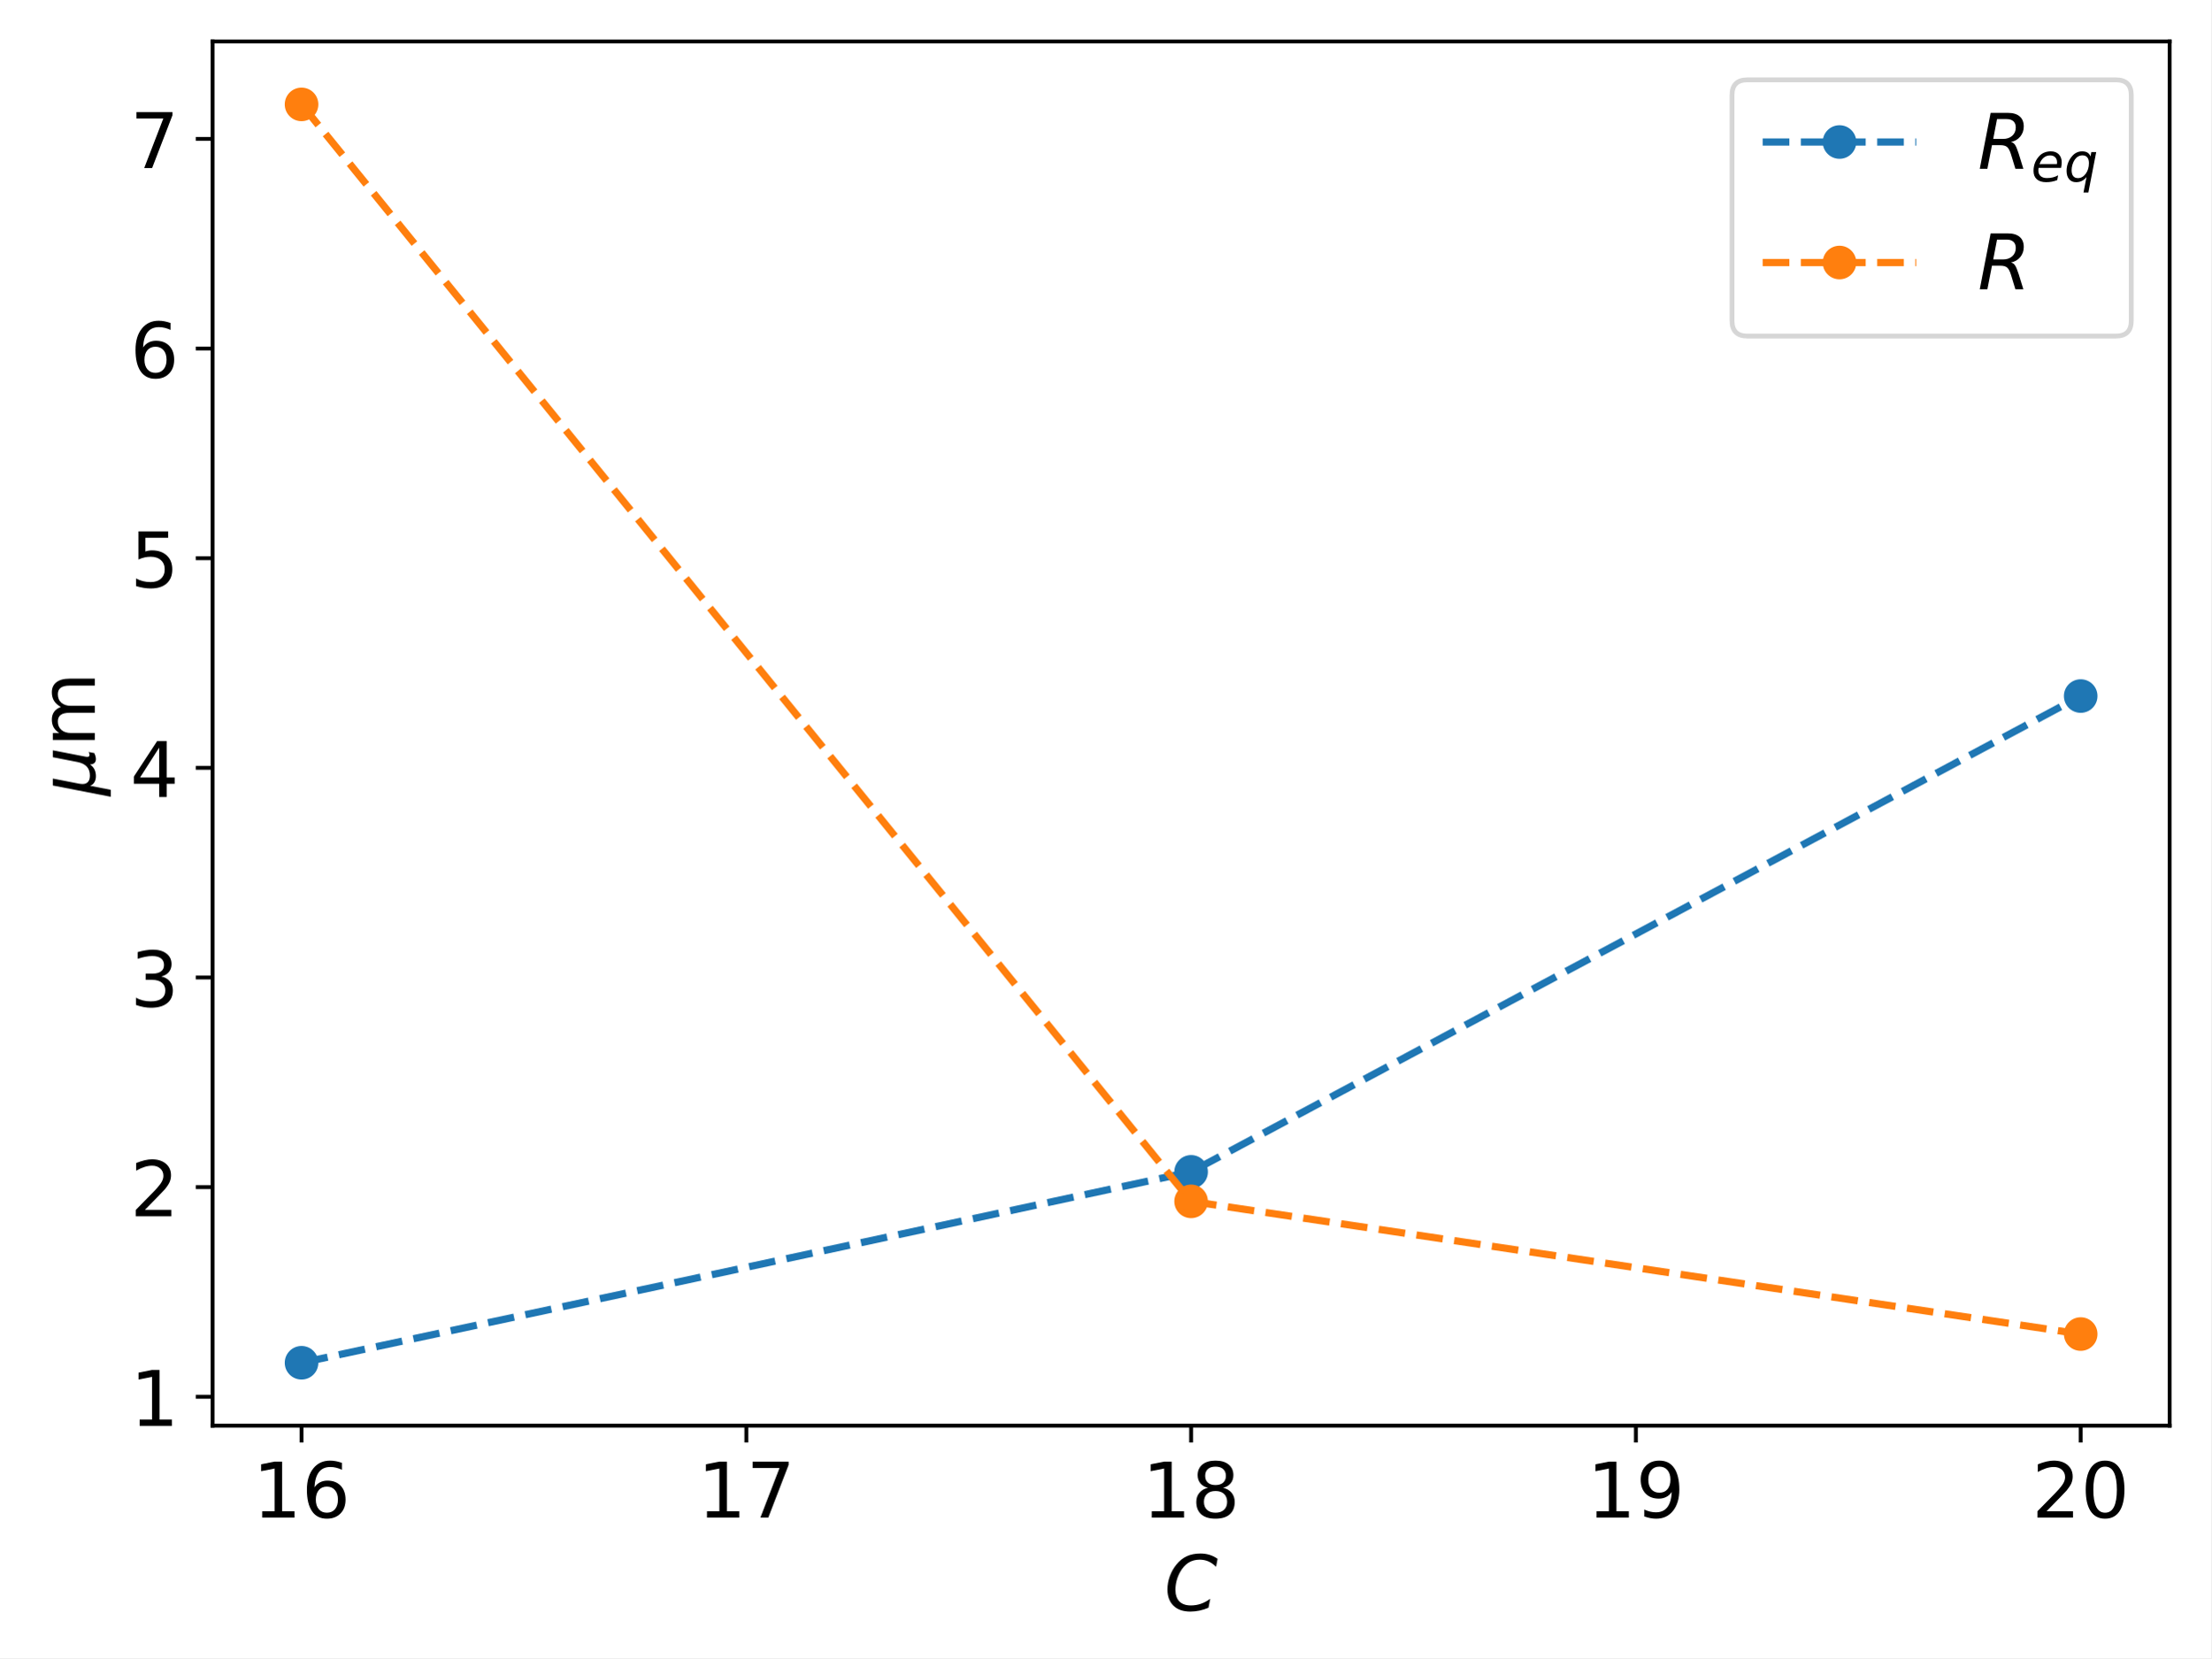
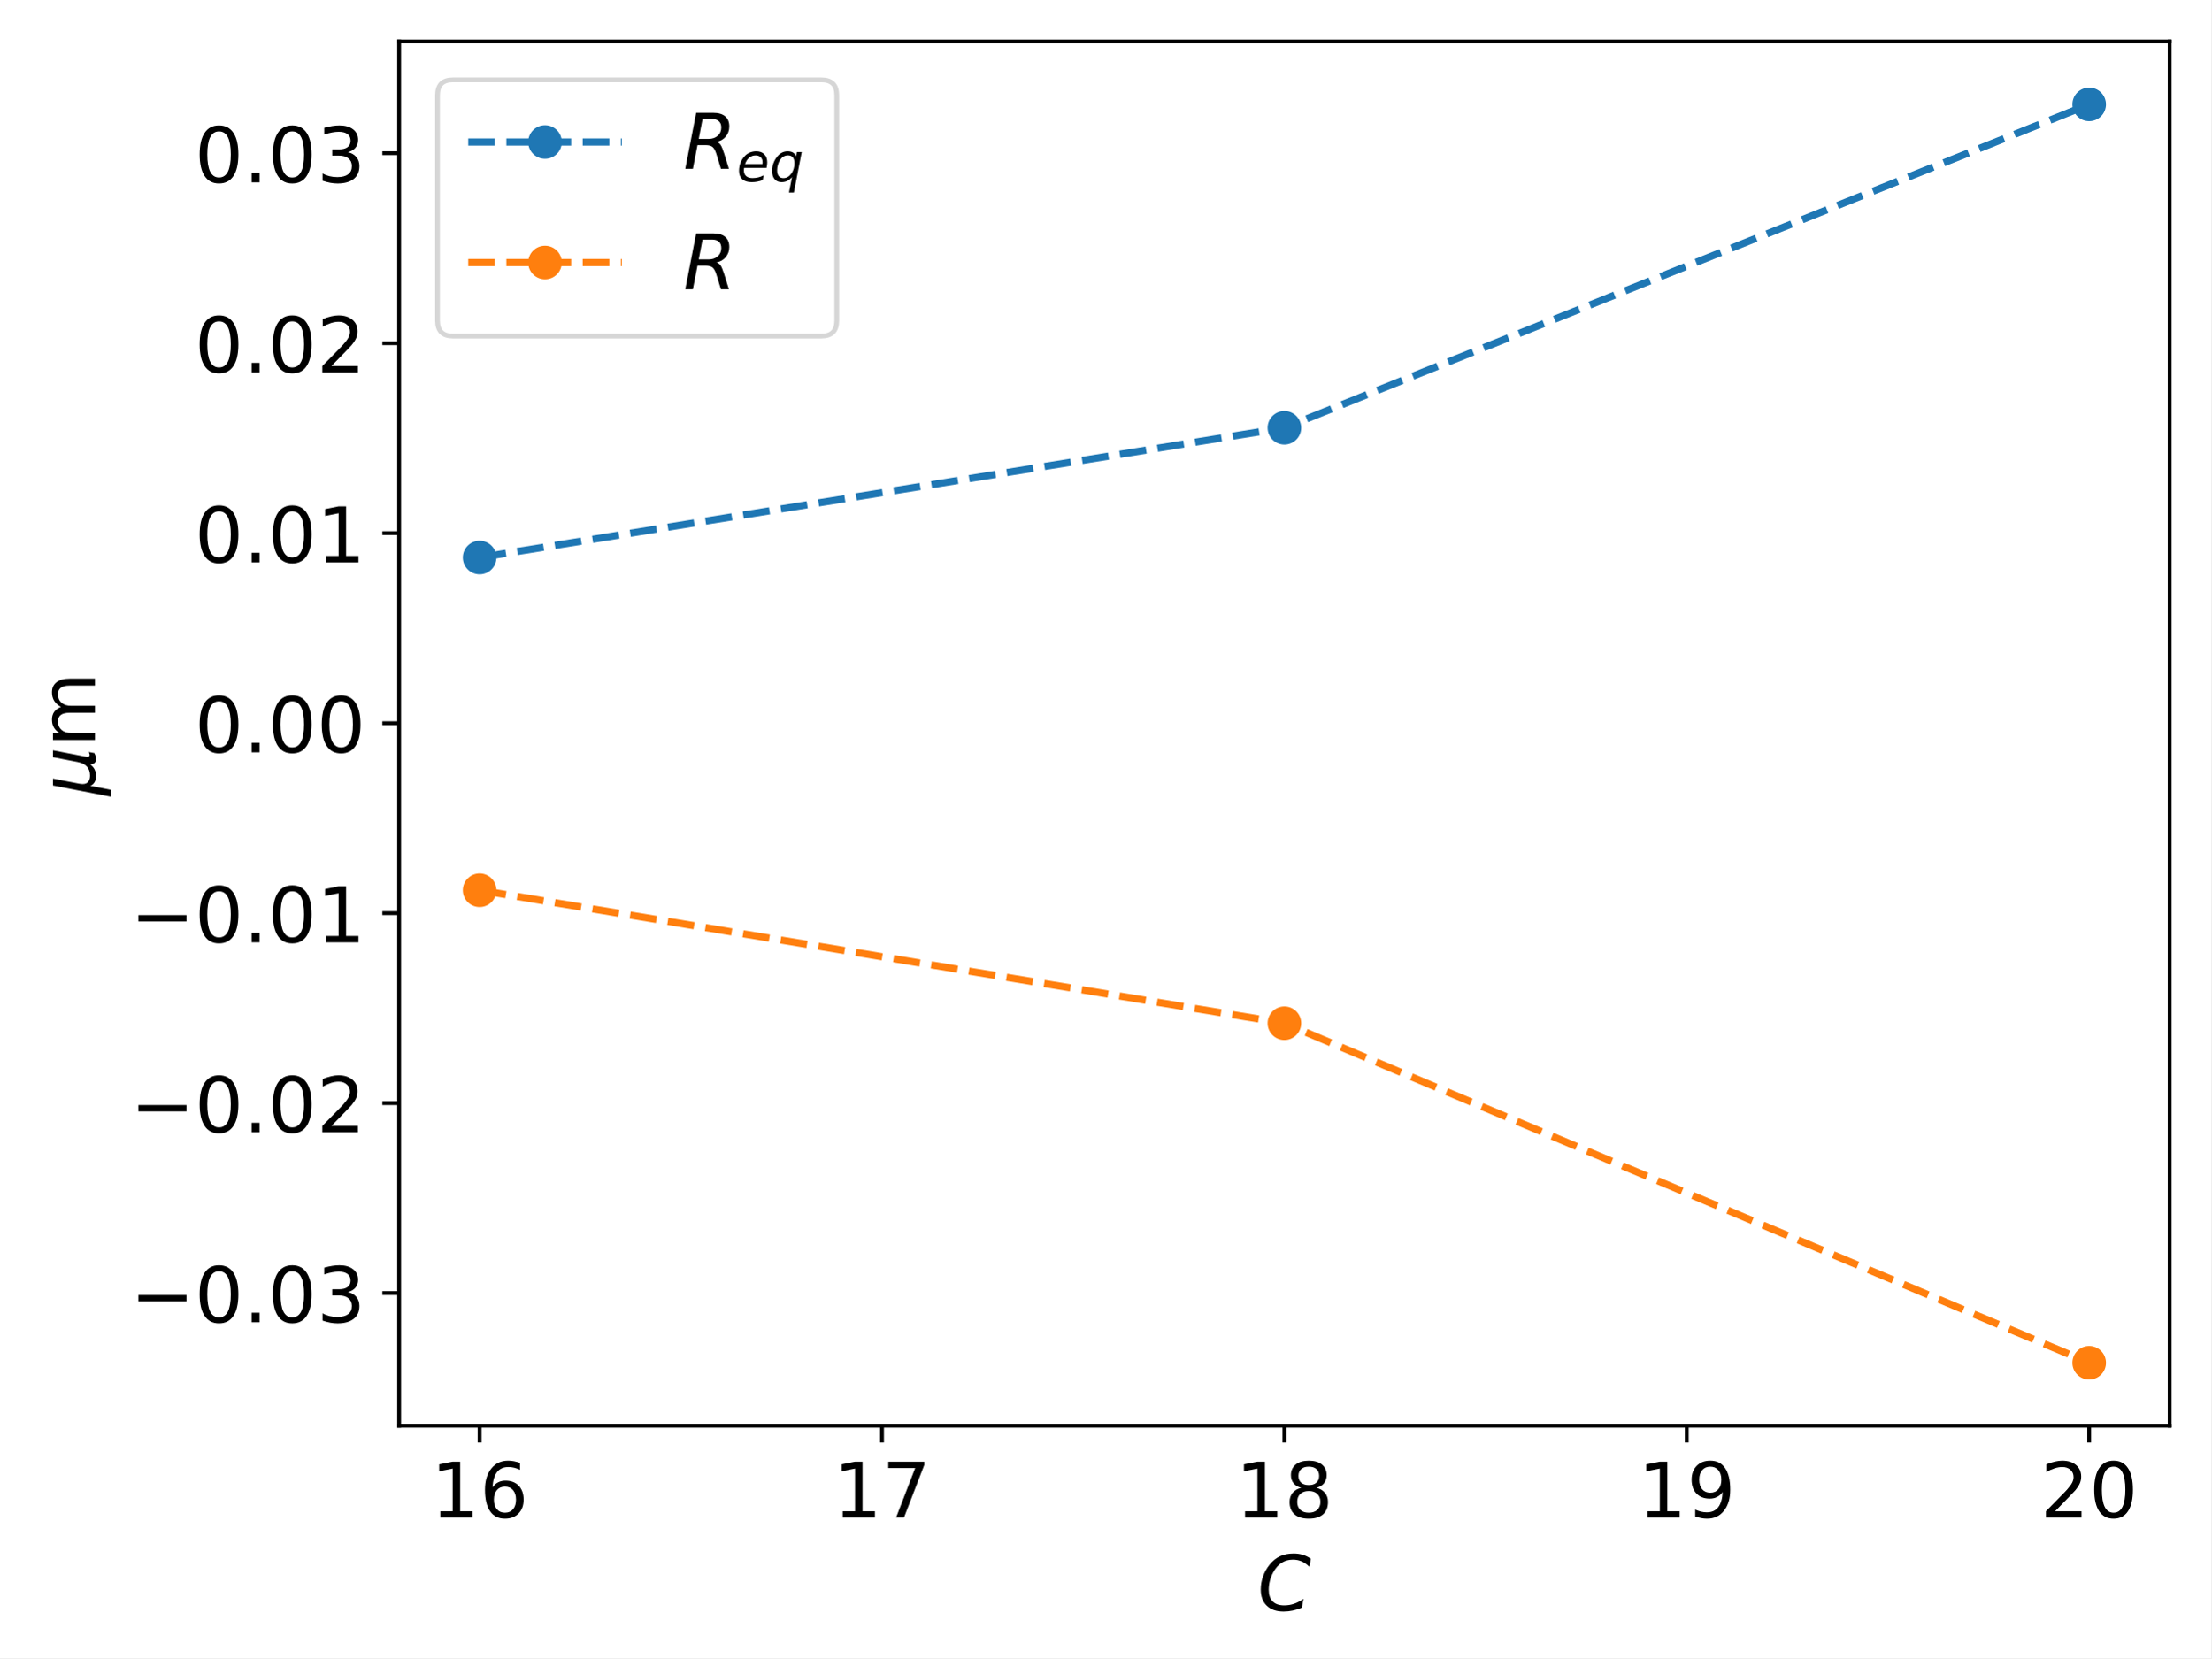
<svg xmlns="http://www.w3.org/2000/svg" xmlns:xlink="http://www.w3.org/1999/xlink" height="345.6pt" version="1.1" viewBox="0 0 460.8 345.6" width="460.8pt">
  <defs>
    <style type="text/css">
*{stroke-linecap:butt;stroke-linejoin:round;}
  </style>
  </defs>
  <g id="figure_1">
    <g id="patch_1">
      <path d="M 0 345.6  L 460.8 345.6  L 460.8 0  L 0 0  z " style="fill:#ffffff;" />
    </g>
    <g id="axes_1">
      <g id="patch_2">
-         <path d="M 44.3 297.16  L 452.16 297.16  L 452.16 8.64  L 44.3 8.64  z " style="fill:#ffffff;" />
+         <path d="M 83.18 297.16  L 452.16 297.16  L 452.16 8.64  L 83.18 8.64  z " style="fill:#ffffff;" />
      </g>
      <g id="matplotlib.axis_1">
        <g id="xtick_1">
          <g id="line2d_1">
            <defs>
-               <path d="M 0 0  L 0 3.5  " id="mfffe17e1b8" style="stroke:#000000;stroke-width:0.8;" />
-             </defs>
-             <g>
-               <use style="stroke:#000000;stroke-width:0.8;" x="62.839" xlink:href="#mfffe17e1b8" y="297.16" />
+               <path d="M 0 0  L 0 3.5  " id="m006d1ddede" style="stroke:#000000;stroke-width:0.8;" />
+             </defs>
+             <g>
+               <use style="stroke:#000000;stroke-width:0.8;" x="99.952" xlink:href="#m006d1ddede" y="297.16" />
            </g>
          </g>
          <g id="text_1">
            <defs>
              <path d="M 12.406 8.297  L 28.516 8.297  L 28.516 63.922  L 10.984 60.406  L 10.984 69.391  L 28.422 72.906  L 38.281 72.906  L 38.281 8.297  L 54.391 8.297  L 54.391 0  L 12.406 0  z " id="DejaVuSans-49" />
              <path d="M 33.016 40.375  Q 26.375 40.375 22.484 35.828  Q 18.609 31.297 18.609 23.391  Q 18.609 15.531 22.484 10.953  Q 26.375 6.391 33.016 6.391  Q 39.656 6.391 43.531 10.953  Q 47.406 15.531 47.406 23.391  Q 47.406 31.297 43.531 35.828  Q 39.656 40.375 33.016 40.375  z M 52.594 71.297  L 52.594 62.312  Q 48.875 64.062 45.094 64.984  Q 41.312 65.922 37.594 65.922  Q 27.828 65.922 22.672 59.328  Q 17.531 52.734 16.797 39.406  Q 19.672 43.656 24.016 45.922  Q 28.375 48.188 33.594 48.188  Q 44.578 48.188 50.953 41.516  Q 57.328 34.859 57.328 23.391  Q 57.328 12.156 50.688 5.359  Q 44.047 -1.422 33.016 -1.422  Q 20.359 -1.422 13.672 8.266  Q 6.984 17.969 6.984 36.375  Q 6.984 53.656 15.188 63.938  Q 23.391 74.219 37.203 74.219  Q 40.922 74.219 44.703 73.484  Q 48.484 72.75 52.594 71.297  z " id="DejaVuSans-54" />
            </defs>
-             <g transform="translate(52.65909 316.3175)scale(0.16 -0.16)">
+             <g transform="translate(89.77182 316.3175)scale(0.16 -0.16)">
              <use xlink:href="#DejaVuSans-49" />
              <use x="63.623" xlink:href="#DejaVuSans-54" />
            </g>
          </g>
        </g>
        <g id="xtick_2">
          <g id="line2d_2">
            <g>
-               <use style="stroke:#000000;stroke-width:0.8;" x="155.535" xlink:href="#mfffe17e1b8" y="297.16" />
+               <use style="stroke:#000000;stroke-width:0.8;" x="183.811" xlink:href="#m006d1ddede" y="297.16" />
            </g>
          </g>
          <g id="text_2">
            <defs>
              <path d="M 8.203 72.906  L 55.078 72.906  L 55.078 68.703  L 28.609 0  L 18.312 0  L 43.219 64.594  L 8.203 64.594  z " id="DejaVuSans-55" />
            </defs>
-             <g transform="translate(145.3545 316.3175)scale(0.16 -0.16)">
+             <g transform="translate(173.6309 316.3175)scale(0.16 -0.16)">
              <use xlink:href="#DejaVuSans-49" />
              <use x="63.623" xlink:href="#DejaVuSans-55" />
            </g>
          </g>
        </g>
        <g id="xtick_3">
          <g id="line2d_3">
            <g>
-               <use style="stroke:#000000;stroke-width:0.8;" x="248.23" xlink:href="#mfffe17e1b8" y="297.16" />
+               <use style="stroke:#000000;stroke-width:0.8;" x="267.67" xlink:href="#m006d1ddede" y="297.16" />
            </g>
          </g>
          <g id="text_3">
            <defs>
              <path d="M 31.781 34.625  Q 24.75 34.625 20.719 30.859  Q 16.703 27.094 16.703 20.516  Q 16.703 13.922 20.719 10.156  Q 24.75 6.391 31.781 6.391  Q 38.812 6.391 42.859 10.172  Q 46.922 13.969 46.922 20.516  Q 46.922 27.094 42.891 30.859  Q 38.875 34.625 31.781 34.625  z M 21.922 38.812  Q 15.578 40.375 12.031 44.719  Q 8.5 49.078 8.5 55.328  Q 8.5 64.062 14.719 69.141  Q 20.953 74.219 31.781 74.219  Q 42.672 74.219 48.875 69.141  Q 55.078 64.062 55.078 55.328  Q 55.078 49.078 51.531 44.719  Q 48 40.375 41.703 38.812  Q 48.828 37.156 52.797 32.312  Q 56.781 27.484 56.781 20.516  Q 56.781 9.906 50.312 4.234  Q 43.844 -1.422 31.781 -1.422  Q 19.734 -1.422 13.25 4.234  Q 6.781 9.906 6.781 20.516  Q 6.781 27.484 10.781 32.312  Q 14.797 37.156 21.922 38.812  z M 18.312 54.391  Q 18.312 48.734 21.844 45.562  Q 25.391 42.391 31.781 42.391  Q 38.141 42.391 41.719 45.562  Q 45.312 48.734 45.312 54.391  Q 45.312 60.062 41.719 63.234  Q 38.141 66.406 31.781 66.406  Q 25.391 66.406 21.844 63.234  Q 18.312 60.062 18.312 54.391  z " id="DejaVuSans-56" />
            </defs>
-             <g transform="translate(238.05 316.3175)scale(0.16 -0.16)">
+             <g transform="translate(257.49 316.3175)scale(0.16 -0.16)">
              <use xlink:href="#DejaVuSans-49" />
              <use x="63.623" xlink:href="#DejaVuSans-56" />
            </g>
          </g>
        </g>
        <g id="xtick_4">
          <g id="line2d_4">
            <g>
-               <use style="stroke:#000000;stroke-width:0.8;" x="340.925" xlink:href="#mfffe17e1b8" y="297.16" />
+               <use style="stroke:#000000;stroke-width:0.8;" x="351.529" xlink:href="#m006d1ddede" y="297.16" />
            </g>
          </g>
          <g id="text_4">
            <defs>
              <path d="M 10.984 1.516  L 10.984 10.5  Q 14.703 8.734 18.5 7.812  Q 22.312 6.891 25.984 6.891  Q 35.75 6.891 40.891 13.453  Q 46.047 20.016 46.781 33.406  Q 43.953 29.203 39.594 26.953  Q 35.25 24.703 29.984 24.703  Q 19.047 24.703 12.672 31.312  Q 6.297 37.938 6.297 49.422  Q 6.297 60.641 12.938 67.422  Q 19.578 74.219 30.609 74.219  Q 43.266 74.219 49.922 64.516  Q 56.594 54.828 56.594 36.375  Q 56.594 19.141 48.406 8.859  Q 40.234 -1.422 26.422 -1.422  Q 22.703 -1.422 18.891 -0.688  Q 15.094 0.047 10.984 1.516  z M 30.609 32.422  Q 37.25 32.422 41.125 36.953  Q 45.016 41.5 45.016 49.422  Q 45.016 57.281 41.125 61.844  Q 37.25 66.406 30.609 66.406  Q 23.969 66.406 20.094 61.844  Q 16.219 57.281 16.219 49.422  Q 16.219 41.5 20.094 36.953  Q 23.969 32.422 30.609 32.422  z " id="DejaVuSans-57" />
            </defs>
-             <g transform="translate(330.7455 316.3175)scale(0.16 -0.16)">
+             <g transform="translate(341.3491 316.3175)scale(0.16 -0.16)">
              <use xlink:href="#DejaVuSans-49" />
              <use x="63.623" xlink:href="#DejaVuSans-57" />
            </g>
          </g>
        </g>
        <g id="xtick_5">
          <g id="line2d_5">
            <g>
-               <use style="stroke:#000000;stroke-width:0.8;" x="433.621" xlink:href="#mfffe17e1b8" y="297.16" />
+               <use style="stroke:#000000;stroke-width:0.8;" x="435.388" xlink:href="#m006d1ddede" y="297.16" />
            </g>
          </g>
          <g id="text_5">
            <defs>
              <path d="M 19.188 8.297  L 53.609 8.297  L 53.609 0  L 7.328 0  L 7.328 8.297  Q 12.938 14.109 22.625 23.891  Q 32.328 33.688 34.812 36.531  Q 39.547 41.844 41.422 45.531  Q 43.312 49.219 43.312 52.781  Q 43.312 58.594 39.234 62.25  Q 35.156 65.922 28.609 65.922  Q 23.969 65.922 18.812 64.312  Q 13.672 62.703 7.812 59.422  L 7.812 69.391  Q 13.766 71.781 18.938 73  Q 24.125 74.219 28.422 74.219  Q 39.75 74.219 46.484 68.547  Q 53.219 62.891 53.219 53.422  Q 53.219 48.922 51.531 44.891  Q 49.859 40.875 45.406 35.406  Q 44.188 33.984 37.641 27.219  Q 31.109 20.453 19.188 8.297  z " id="DejaVuSans-50" />
              <path d="M 31.781 66.406  Q 24.172 66.406 20.328 58.906  Q 16.5 51.422 16.5 36.375  Q 16.5 21.391 20.328 13.891  Q 24.172 6.391 31.781 6.391  Q 39.453 6.391 43.281 13.891  Q 47.125 21.391 47.125 36.375  Q 47.125 51.422 43.281 58.906  Q 39.453 66.406 31.781 66.406  z M 31.781 74.219  Q 44.047 74.219 50.516 64.516  Q 56.984 54.828 56.984 36.375  Q 56.984 17.969 50.516 8.266  Q 44.047 -1.422 31.781 -1.422  Q 19.531 -1.422 13.062 8.266  Q 6.594 17.969 6.594 36.375  Q 6.594 54.828 13.062 64.516  Q 19.531 74.219 31.781 74.219  z " id="DejaVuSans-48" />
            </defs>
-             <g transform="translate(423.4409 316.3175)scale(0.16 -0.16)">
+             <g transform="translate(425.2082 316.3175)scale(0.16 -0.16)">
              <use xlink:href="#DejaVuSans-50" />
              <use x="63.623" xlink:href="#DejaVuSans-48" />
            </g>
          </g>
        </g>
        <g id="text_6">
          <defs>
            <path d="M 69.484 67.281  L 67.484 56.891  Q 62.797 61.625 57.547 63.922  Q 52.297 66.219 46.188 66.219  Q 37.844 66.219 31.516 62.203  Q 25.203 58.203 20.609 50  Q 17.672 44.734 16.125 38.844  Q 14.594 32.953 14.594 27  Q 14.594 17.047 19.75 11.812  Q 24.906 6.594 34.719 6.594  Q 41.5 6.594 47.75 8.766  Q 54 10.938 59.906 15.281  L 57.625 3.609  Q 51.812 1.125 45.875 -0.141  Q 39.938 -1.422 33.984 -1.422  Q 19.969 -1.422 12.078 6.188  Q 4.203 13.812 4.203 27.391  Q 4.203 36.078 7.203 44.469  Q 10.203 52.875 15.828 59.812  Q 21.781 67.188 29.422 70.703  Q 37.062 74.219 47.219 74.219  Q 53.469 74.219 59.062 72.484  Q 64.656 70.75 69.484 67.281  z " id="DejaVuSans-Oblique-67" />
          </defs>
-           <g transform="translate(242.63 335.8025)scale(0.16 -0.16)">
+           <g transform="translate(262.07 335.8025)scale(0.16 -0.16)">
            <use transform="translate(0 0.78125)" xlink:href="#DejaVuSans-Oblique-67" />
          </g>
        </g>
      </g>
      <g id="matplotlib.axis_2">
        <g id="ytick_1">
          <g id="line2d_6">
            <defs>
-               <path d="M 0 0  L -3.5 0  " id="mb660e8fc77" style="stroke:#000000;stroke-width:0.8;" />
-             </defs>
-             <g>
-               <use style="stroke:#000000;stroke-width:0.8;" x="44.3" xlink:href="#mb660e8fc77" y="291.134" />
+               <path d="M 0 0  L -3.5 0  " id="mfeaae8cceb" style="stroke:#000000;stroke-width:0.8;" />
+             </defs>
+             <g>
+               <use style="stroke:#000000;stroke-width:0.8;" x="83.18" xlink:href="#mfeaae8cceb" y="269.523" />
            </g>
          </g>
          <g id="text_7">
-             <g transform="translate(27.12 297.2127)scale(0.16 -0.16)">
-               <use xlink:href="#DejaVuSans-49" />
+             <defs>
+               <path d="M 10.594 35.5  L 73.188 35.5  L 73.188 27.203  L 10.594 27.203  z " id="DejaVuSans-8722" />
+               <path d="M 10.688 12.406  L 21 12.406  L 21 0  L 10.688 0  z " id="DejaVuSans-46" />
+               <path d="M 40.578 39.312  Q 47.656 37.797 51.625 33  Q 55.609 28.219 55.609 21.188  Q 55.609 10.406 48.188 4.484  Q 40.766 -1.422 27.094 -1.422  Q 22.516 -1.422 17.656 -0.516  Q 12.797 0.391 7.625 2.203  L 7.625 11.719  Q 11.719 9.328 16.594 8.109  Q 21.484 6.891 26.812 6.891  Q 36.078 6.891 40.938 10.547  Q 45.797 14.203 45.797 21.188  Q 45.797 27.641 41.281 31.266  Q 36.766 34.906 28.719 34.906  L 20.219 34.906  L 20.219 43.016  L 29.109 43.016  Q 36.375 43.016 40.234 45.922  Q 44.094 48.828 44.094 54.297  Q 44.094 59.906 40.109 62.906  Q 36.141 65.922 28.719 65.922  Q 24.656 65.922 20.016 65.031  Q 15.375 64.156 9.812 62.312  L 9.812 71.094  Q 15.438 72.656 20.344 73.438  Q 25.25 74.219 29.594 74.219  Q 40.828 74.219 47.359 69.109  Q 53.906 64.016 53.906 55.328  Q 53.906 49.266 50.438 45.094  Q 46.969 40.922 40.578 39.312  z " id="DejaVuSans-51" />
+             </defs>
+             <g transform="translate(27.1475 275.6014)scale(0.16 -0.16)">
+               <use xlink:href="#DejaVuSans-8722" />
+               <use x="83.789" xlink:href="#DejaVuSans-48" />
+               <use x="147.412" xlink:href="#DejaVuSans-46" />
+               <use x="179.199" xlink:href="#DejaVuSans-48" />
+               <use x="242.822" xlink:href="#DejaVuSans-51" />
            </g>
          </g>
        </g>
        <g id="ytick_2">
          <g id="line2d_7">
            <g>
-               <use style="stroke:#000000;stroke-width:0.8;" x="44.3" xlink:href="#mb660e8fc77" y="247.436" />
+               <use style="stroke:#000000;stroke-width:0.8;" x="83.18" xlink:href="#mfeaae8cceb" y="229.925" />
            </g>
          </g>
          <g id="text_8">
-             <g transform="translate(27.12 253.5149)scale(0.16 -0.16)">
-               <use xlink:href="#DejaVuSans-50" />
+             <g transform="translate(27.1475 236.0035)scale(0.16 -0.16)">
+               <use xlink:href="#DejaVuSans-8722" />
+               <use x="83.789" xlink:href="#DejaVuSans-48" />
+               <use x="147.412" xlink:href="#DejaVuSans-46" />
+               <use x="179.199" xlink:href="#DejaVuSans-48" />
+               <use x="242.822" xlink:href="#DejaVuSans-50" />
            </g>
          </g>
        </g>
        <g id="ytick_3">
          <g id="line2d_8">
            <g>
-               <use style="stroke:#000000;stroke-width:0.8;" x="44.3" xlink:href="#mb660e8fc77" y="203.738" />
+               <use style="stroke:#000000;stroke-width:0.8;" x="83.18" xlink:href="#mfeaae8cceb" y="190.327" />
            </g>
          </g>
          <g id="text_9">
-             <defs>
-               <path d="M 40.578 39.312  Q 47.656 37.797 51.625 33  Q 55.609 28.219 55.609 21.188  Q 55.609 10.406 48.188 4.484  Q 40.766 -1.422 27.094 -1.422  Q 22.516 -1.422 17.656 -0.516  Q 12.797 0.391 7.625 2.203  L 7.625 11.719  Q 11.719 9.328 16.594 8.109  Q 21.484 6.891 26.812 6.891  Q 36.078 6.891 40.938 10.547  Q 45.797 14.203 45.797 21.188  Q 45.797 27.641 41.281 31.266  Q 36.766 34.906 28.719 34.906  L 20.219 34.906  L 20.219 43.016  L 29.109 43.016  Q 36.375 43.016 40.234 45.922  Q 44.094 48.828 44.094 54.297  Q 44.094 59.906 40.109 62.906  Q 36.141 65.922 28.719 65.922  Q 24.656 65.922 20.016 65.031  Q 15.375 64.156 9.812 62.312  L 9.812 71.094  Q 15.438 72.656 20.344 73.438  Q 25.25 74.219 29.594 74.219  Q 40.828 74.219 47.359 69.109  Q 53.906 64.016 53.906 55.328  Q 53.906 49.266 50.438 45.094  Q 46.969 40.922 40.578 39.312  z " id="DejaVuSans-51" />
-             </defs>
-             <g transform="translate(27.12 209.8171)scale(0.16 -0.16)">
-               <use xlink:href="#DejaVuSans-51" />
+             <g transform="translate(27.1475 196.4056)scale(0.16 -0.16)">
+               <use xlink:href="#DejaVuSans-8722" />
+               <use x="83.789" xlink:href="#DejaVuSans-48" />
+               <use x="147.412" xlink:href="#DejaVuSans-46" />
+               <use x="179.199" xlink:href="#DejaVuSans-48" />
+               <use x="242.822" xlink:href="#DejaVuSans-49" />
            </g>
          </g>
        </g>
        <g id="ytick_4">
          <g id="line2d_9">
            <g>
-               <use style="stroke:#000000;stroke-width:0.8;" x="44.3" xlink:href="#mb660e8fc77" y="160.04" />
+               <use style="stroke:#000000;stroke-width:0.8;" x="83.18" xlink:href="#mfeaae8cceb" y="150.729" />
            </g>
          </g>
          <g id="text_10">
-             <defs>
-               <path d="M 37.797 64.312  L 12.891 25.391  L 37.797 25.391  z M 35.203 72.906  L 47.609 72.906  L 47.609 25.391  L 58.016 25.391  L 58.016 17.188  L 47.609 17.188  L 47.609 0  L 37.797 0  L 37.797 17.188  L 4.891 17.188  L 4.891 26.703  z " id="DejaVuSans-52" />
-             </defs>
-             <g transform="translate(27.12 166.1192)scale(0.16 -0.16)">
-               <use xlink:href="#DejaVuSans-52" />
+             <g transform="translate(40.555 156.8076)scale(0.16 -0.16)">
+               <use xlink:href="#DejaVuSans-48" />
+               <use x="63.623" xlink:href="#DejaVuSans-46" />
+               <use x="95.41" xlink:href="#DejaVuSans-48" />
+               <use x="159.033" xlink:href="#DejaVuSans-48" />
            </g>
          </g>
        </g>
        <g id="ytick_5">
          <g id="line2d_10">
            <g>
-               <use style="stroke:#000000;stroke-width:0.8;" x="44.3" xlink:href="#mb660e8fc77" y="116.343" />
+               <use style="stroke:#000000;stroke-width:0.8;" x="83.18" xlink:href="#mfeaae8cceb" y="111.131" />
            </g>
          </g>
          <g id="text_11">
-             <defs>
-               <path d="M 10.797 72.906  L 49.516 72.906  L 49.516 64.594  L 19.828 64.594  L 19.828 46.734  Q 21.969 47.469 24.109 47.828  Q 26.266 48.188 28.422 48.188  Q 40.625 48.188 47.75 41.5  Q 54.891 34.812 54.891 23.391  Q 54.891 11.625 47.562 5.094  Q 40.234 -1.422 26.906 -1.422  Q 22.312 -1.422 17.547 -0.641  Q 12.797 0.141 7.719 1.703  L 7.719 11.625  Q 12.109 9.234 16.797 8.062  Q 21.484 6.891 26.703 6.891  Q 35.156 6.891 40.078 11.328  Q 45.016 15.766 45.016 23.391  Q 45.016 31 40.078 35.438  Q 35.156 39.891 26.703 39.891  Q 22.75 39.891 18.812 39.016  Q 14.891 38.141 10.797 36.281  z " id="DejaVuSans-53" />
-             </defs>
-             <g transform="translate(27.12 122.4214)scale(0.16 -0.16)">
-               <use xlink:href="#DejaVuSans-53" />
+             <g transform="translate(40.555 117.2097)scale(0.16 -0.16)">
+               <use xlink:href="#DejaVuSans-48" />
+               <use x="63.623" xlink:href="#DejaVuSans-46" />
+               <use x="95.41" xlink:href="#DejaVuSans-48" />
+               <use x="159.033" xlink:href="#DejaVuSans-49" />
            </g>
          </g>
        </g>
        <g id="ytick_6">
          <g id="line2d_11">
            <g>
-               <use style="stroke:#000000;stroke-width:0.8;" x="44.3" xlink:href="#mb660e8fc77" y="72.645" />
+               <use style="stroke:#000000;stroke-width:0.8;" x="83.18" xlink:href="#mfeaae8cceb" y="71.533" />
            </g>
          </g>
          <g id="text_12">
-             <g transform="translate(27.12 78.72356)scale(0.16 -0.16)">
-               <use xlink:href="#DejaVuSans-54" />
+             <g transform="translate(40.555 77.61177)scale(0.16 -0.16)">
+               <use xlink:href="#DejaVuSans-48" />
+               <use x="63.623" xlink:href="#DejaVuSans-46" />
+               <use x="95.41" xlink:href="#DejaVuSans-48" />
+               <use x="159.033" xlink:href="#DejaVuSans-50" />
            </g>
          </g>
        </g>
        <g id="ytick_7">
          <g id="line2d_12">
            <g>
-               <use style="stroke:#000000;stroke-width:0.8;" x="44.3" xlink:href="#mb660e8fc77" y="28.947" />
+               <use style="stroke:#000000;stroke-width:0.8;" x="83.18" xlink:href="#mfeaae8cceb" y="31.935" />
            </g>
          </g>
          <g id="text_13">
-             <g transform="translate(27.12 35.02573)scale(0.16 -0.16)">
-               <use xlink:href="#DejaVuSans-55" />
+             <g transform="translate(40.555 38.01384)scale(0.16 -0.16)">
+               <use xlink:href="#DejaVuSans-48" />
+               <use x="63.623" xlink:href="#DejaVuSans-46" />
+               <use x="95.41" xlink:href="#DejaVuSans-48" />
+               <use x="159.033" xlink:href="#DejaVuSans-51" />
            </g>
          </g>
        </g>
        <g id="text_14">
          <defs>
            <path d="M -1.312 -20.797  L 13.375 54.688  L 22.406 54.688  L 15.766 20.656  Q 15.578 19.625 15.422 18.359  Q 15.281 17.094 15.281 15.828  Q 15.281 11.281 18.141 8.828  Q 21 6.391 26.312 6.391  Q 33.547 6.391 37.984 10.484  Q 42.438 14.594 44 22.797  L 50.203 54.688  L 59.188 54.688  L 51.031 12.641  Q 50.828 11.719 50.75 11.031  Q 50.688 10.359 50.688 9.812  Q 50.688 8.297 51.297 7.594  Q 51.906 6.891 53.219 6.891  Q 53.719 6.891 54.562 7.125  Q 55.422 7.375 56.984 8.016  L 55.609 0.781  Q 53.469 -0.297 51.516 -0.859  Q 49.562 -1.422 47.703 -1.422  Q 44.484 -1.422 42.656 0.625  Q 40.828 2.688 40.828 6.297  Q 38.094 2.391 34.297 0.484  Q 30.516 -1.422 25.391 -1.422  Q 20.844 -1.422 17.453 0.672  Q 14.062 2.781 12.984 6.203  L 7.719 -20.797  z " id="DejaVuSans-Oblique-956" />
            <path d="M 52 44.188  Q 55.375 50.25 60.062 53.125  Q 64.75 56 71.094 56  Q 79.641 56 84.281 50.016  Q 88.922 44.047 88.922 33.016  L 88.922 0  L 79.891 0  L 79.891 32.719  Q 79.891 40.578 77.094 44.375  Q 74.312 48.188 68.609 48.188  Q 61.625 48.188 57.562 43.547  Q 53.516 38.922 53.516 30.906  L 53.516 0  L 44.484 0  L 44.484 32.719  Q 44.484 40.625 41.703 44.406  Q 38.922 48.188 33.109 48.188  Q 26.219 48.188 22.156 43.531  Q 18.109 38.875 18.109 30.906  L 18.109 0  L 9.078 0  L 9.078 54.688  L 18.109 54.688  L 18.109 46.188  Q 21.188 51.219 25.484 53.609  Q 29.781 56 35.688 56  Q 41.656 56 45.828 52.969  Q 50 49.953 52 44.188  z " id="DejaVuSans-109" />
          </defs>
-           <g transform="translate(19.76 165.86)rotate(-90)scale(0.16 -0.16)">
+           <g transform="translate(19.7875 165.86)rotate(-90)scale(0.16 -0.16)">
            <use xlink:href="#DejaVuSans-Oblique-956" />
            <use transform="translate(63.62305 0)" xlink:href="#DejaVuSans-109" />
          </g>
        </g>
      </g>
      <g id="line2d_13">
-         <path clip-path="url(#pc6b36bf6b0)" d="M 62.839 284.045  L 248.23 244.251  L 433.621 145.077  " style="fill:none;stroke:#1f77b4;stroke-dasharray:5.55,2.4;stroke-dashoffset:0;stroke-width:1.5;" />
+         <path clip-path="url(#p074e635539)" d="M 99.952 116.21  L 267.67 89.162  L 435.388 21.755  " style="fill:none;stroke:#1f77b4;stroke-dasharray:5.55,2.4;stroke-dashoffset:0;stroke-width:1.5;" />
        <defs>
-           <path d="M 0 3  C 0.796 3 1.559 2.684 2.121 2.121  C 2.684 1.559 3 0.796 3 0  C 3 -0.796 2.684 -1.559 2.121 -2.121  C 1.559 -2.684 0.796 -3 0 -3  C -0.796 -3 -1.559 -2.684 -2.121 -2.121  C -2.684 -1.559 -3 -0.796 -3 0  C -3 0.796 -2.684 1.559 -2.121 2.121  C -1.559 2.684 -0.796 3 0 3  z " id="m0282386a64" style="stroke:#1f77b4;" />
+           <path d="M 0 3  C 0.796 3 1.559 2.684 2.121 2.121  C 2.684 1.559 3 0.796 3 0  C 3 -0.796 2.684 -1.559 2.121 -2.121  C 1.559 -2.684 0.796 -3 0 -3  C -0.796 -3 -1.559 -2.684 -2.121 -2.121  C -2.684 -1.559 -3 -0.796 -3 0  C -3 0.796 -2.684 1.559 -2.121 2.121  C -1.559 2.684 -0.796 3 0 3  z " id="m1209332d0a" style="stroke:#1f77b4;" />
        </defs>
-         <g clip-path="url(#pc6b36bf6b0)">
-           <use style="fill:#1f77b4;stroke:#1f77b4;" x="62.839" xlink:href="#m0282386a64" y="284.045" />
-           <use style="fill:#1f77b4;stroke:#1f77b4;" x="248.23" xlink:href="#m0282386a64" y="244.251" />
-           <use style="fill:#1f77b4;stroke:#1f77b4;" x="433.621" xlink:href="#m0282386a64" y="145.077" />
+         <g clip-path="url(#p074e635539)">
+           <use style="fill:#1f77b4;stroke:#1f77b4;" x="99.952" xlink:href="#m1209332d0a" y="116.21" />
+           <use style="fill:#1f77b4;stroke:#1f77b4;" x="267.67" xlink:href="#m1209332d0a" y="89.162" />
+           <use style="fill:#1f77b4;stroke:#1f77b4;" x="435.388" xlink:href="#m1209332d0a" y="21.755" />
        </g>
      </g>
      <g id="line2d_14">
-         <path clip-path="url(#pc6b36bf6b0)" d="M 62.839 21.755  L 248.23 250.405  L 433.621 278.06  " style="fill:none;stroke:#ff7f0e;stroke-dasharray:5.55,2.4;stroke-dashoffset:0;stroke-width:1.5;" />
+         <path clip-path="url(#p074e635539)" d="M 99.952 185.552  L 267.67 213.268  L 435.388 284.045  " style="fill:none;stroke:#ff7f0e;stroke-dasharray:5.55,2.4;stroke-dashoffset:0;stroke-width:1.5;" />
        <defs>
-           <path d="M 0 3  C 0.796 3 1.559 2.684 2.121 2.121  C 2.684 1.559 3 0.796 3 0  C 3 -0.796 2.684 -1.559 2.121 -2.121  C 1.559 -2.684 0.796 -3 0 -3  C -0.796 -3 -1.559 -2.684 -2.121 -2.121  C -2.684 -1.559 -3 -0.796 -3 0  C -3 0.796 -2.684 1.559 -2.121 2.121  C -1.559 2.684 -0.796 3 0 3  z " id="m197f0d6cf2" style="stroke:#ff7f0e;" />
+           <path d="M 0 3  C 0.796 3 1.559 2.684 2.121 2.121  C 2.684 1.559 3 0.796 3 0  C 3 -0.796 2.684 -1.559 2.121 -2.121  C 1.559 -2.684 0.796 -3 0 -3  C -0.796 -3 -1.559 -2.684 -2.121 -2.121  C -2.684 -1.559 -3 -0.796 -3 0  C -3 0.796 -2.684 1.559 -2.121 2.121  C -1.559 2.684 -0.796 3 0 3  z " id="m9378078421" style="stroke:#ff7f0e;" />
        </defs>
-         <g clip-path="url(#pc6b36bf6b0)">
-           <use style="fill:#ff7f0e;stroke:#ff7f0e;" x="62.839" xlink:href="#m197f0d6cf2" y="21.755" />
-           <use style="fill:#ff7f0e;stroke:#ff7f0e;" x="248.23" xlink:href="#m197f0d6cf2" y="250.405" />
-           <use style="fill:#ff7f0e;stroke:#ff7f0e;" x="433.621" xlink:href="#m197f0d6cf2" y="278.06" />
+         <g clip-path="url(#p074e635539)">
+           <use style="fill:#ff7f0e;stroke:#ff7f0e;" x="99.952" xlink:href="#m9378078421" y="185.552" />
+           <use style="fill:#ff7f0e;stroke:#ff7f0e;" x="267.67" xlink:href="#m9378078421" y="213.268" />
+           <use style="fill:#ff7f0e;stroke:#ff7f0e;" x="435.388" xlink:href="#m9378078421" y="284.045" />
        </g>
      </g>
      <g id="patch_3">
-         <path d="M 44.3 297.16  L 44.3 8.64  " style="fill:none;stroke:#000000;stroke-linecap:square;stroke-linejoin:miter;stroke-width:0.8;" />
+         <path d="M 83.18 297.16  L 83.18 8.64  " style="fill:none;stroke:#000000;stroke-linecap:square;stroke-linejoin:miter;stroke-width:0.8;" />
      </g>
      <g id="patch_4">
        <path d="M 452.16 297.16  L 452.16 8.64  " style="fill:none;stroke:#000000;stroke-linecap:square;stroke-linejoin:miter;stroke-width:0.8;" />
      </g>
      <g id="patch_5">
-         <path d="M 44.3 297.16  L 452.16 297.16  " style="fill:none;stroke:#000000;stroke-linecap:square;stroke-linejoin:miter;stroke-width:0.8;" />
+         <path d="M 83.18 297.16  L 452.16 297.16  " style="fill:none;stroke:#000000;stroke-linecap:square;stroke-linejoin:miter;stroke-width:0.8;" />
      </g>
      <g id="patch_6">
-         <path d="M 44.3 8.64  L 452.16 8.64  " style="fill:none;stroke:#000000;stroke-linecap:square;stroke-linejoin:miter;stroke-width:0.8;" />
+         <path d="M 83.18 8.64  L 452.16 8.64  " style="fill:none;stroke:#000000;stroke-linecap:square;stroke-linejoin:miter;stroke-width:0.8;" />
      </g>
      <g id="legend_1">
        <g id="patch_7">
-           <path d="M 364.16 70.043  L 440.96 70.043  Q 444.16 70.043 444.16 66.843  L 444.16 19.84  Q 444.16 16.64 440.96 16.64  L 364.16 16.64  Q 360.96 16.64 360.96 19.84  L 360.96 66.843  Q 360.96 70.043 364.16 70.043  z " style="fill:#ffffff;opacity:0.8;stroke:#cccccc;stroke-linejoin:miter;" />
+           <path d="M 94.38 70.043  L 171.18 70.043  Q 174.38 70.043 174.38 66.843  L 174.38 19.84  Q 174.38 16.64 171.18 16.64  L 94.38 16.64  Q 91.18 16.64 91.18 19.84  L 91.18 66.843  Q 91.18 70.043 94.38 70.043  z " style="fill:#ffffff;opacity:0.8;stroke:#cccccc;stroke-linejoin:miter;" />
        </g>
        <g id="line2d_15">
-           <path d="M 367.36 29.598  L 399.36 29.598  " style="fill:none;stroke:#1f77b4;stroke-dasharray:5.55,2.4;stroke-dashoffset:0;stroke-width:1.5;" />
+           <path d="M 97.58 29.598  L 129.58 29.598  " style="fill:none;stroke:#1f77b4;stroke-dasharray:5.55,2.4;stroke-dashoffset:0;stroke-width:1.5;" />
        </g>
        <g id="line2d_16">
          <g>
-             <use style="fill:#1f77b4;stroke:#1f77b4;" x="383.36" xlink:href="#m0282386a64" y="29.598" />
+             <use style="fill:#1f77b4;stroke:#1f77b4;" x="113.58" xlink:href="#m1209332d0a" y="29.598" />
          </g>
        </g>
        <g id="text_15">
          <defs>
            <path d="M 25.203 64.797  L 20.219 38.922  L 32.906 38.922  Q 40.375 38.922 44.984 43.047  Q 49.609 47.172 49.609 53.812  Q 49.609 59.125 46.5 61.953  Q 43.406 64.797 37.594 64.797  z M 43.312 35.016  Q 46.438 34.281 48.516 31.391  Q 50.594 28.516 53.328 19.922  L 59.516 0  L 49.125 0  L 43.406 18.703  Q 41.219 25.922 38.328 28.359  Q 35.453 30.812 29.5 30.812  L 18.609 30.812  L 12.594 0  L 2.688 0  L 16.891 72.906  L 39.109 72.906  Q 49.219 72.906 54.609 68.328  Q 60.016 63.766 60.016 55.172  Q 60.016 47.562 55.422 41.984  Q 50.828 36.422 43.312 35.016  z " id="DejaVuSans-Oblique-82" />
            <path d="M 48.094 32.234  Q 48.25 33.016 48.312 33.844  Q 48.391 34.672 48.391 35.5  Q 48.391 41.453 44.891 44.922  Q 41.406 48.391 35.406 48.391  Q 28.719 48.391 23.578 44.156  Q 18.453 39.938 15.828 32.172  z M 55.906 25.203  L 14.109 25.203  Q 13.812 23.344 13.719 22.266  Q 13.625 21.188 13.625 20.406  Q 13.625 13.625 17.797 9.906  Q 21.969 6.203 29.594 6.203  Q 35.453 6.203 40.672 7.516  Q 45.906 8.844 50.391 11.375  L 48.688 2.484  Q 43.844 0.531 38.688 -0.438  Q 33.547 -1.422 28.219 -1.422  Q 16.844 -1.422 10.719 4.016  Q 4.594 9.469 4.594 19.484  Q 4.594 28.031 7.641 35.375  Q 10.688 42.719 16.609 48.484  Q 20.406 52.094 25.656 54.047  Q 30.906 56 36.812 56  Q 46.094 56 51.578 50.438  Q 57.078 44.875 57.078 35.5  Q 57.078 33.25 56.781 30.688  Q 56.5 28.125 55.906 25.203  z " id="DejaVuSans-Oblique-101" />
            <path d="M 41.703 8.203  Q 38.094 3.469 33.172 1.016  Q 28.266 -1.422 22.312 -1.422  Q 14.016 -1.422 9.297 4.172  Q 4.594 9.766 4.594 19.578  Q 4.594 27.484 7.5 34.859  Q 10.406 42.234 15.828 48.094  Q 19.344 51.906 23.906 53.953  Q 28.469 56 33.5 56  Q 39.547 56 43.453 53.609  Q 47.359 51.219 49.125 46.391  L 50.688 54.594  L 59.719 54.594  L 45.125 -20.609  L 36.078 -20.609  z M 13.922 20.906  Q 13.922 13.672 16.938 9.891  Q 19.969 6.109 25.688 6.109  Q 34.188 6.109 40.188 14.234  Q 46.188 22.359 46.188 33.984  Q 46.188 41.016 43.078 44.75  Q 39.984 48.484 34.188 48.484  Q 29.938 48.484 26.312 46.5  Q 22.703 44.531 20.016 40.719  Q 17.188 36.719 15.547 31.344  Q 13.922 25.984 13.922 20.906  z " id="DejaVuSans-Oblique-113" />
          </defs>
-           <g transform="translate(412.16 35.1975)scale(0.16 -0.16)">
+           <g transform="translate(142.38 35.1975)scale(0.16 -0.16)">
            <use transform="translate(0 0.09375)" xlink:href="#DejaVuSans-Oblique-82" />
            <use transform="translate(69.48242 -16.3125)scale(0.7)" xlink:href="#DejaVuSans-Oblique-101" />
            <use transform="translate(112.5488 -16.3125)scale(0.7)" xlink:href="#DejaVuSans-Oblique-113" />
          </g>
        </g>
        <g id="line2d_17">
-           <path d="M 367.36 54.715  L 399.36 54.715  " style="fill:none;stroke:#ff7f0e;stroke-dasharray:5.55,2.4;stroke-dashoffset:0;stroke-width:1.5;" />
+           <path d="M 97.58 54.715  L 129.58 54.715  " style="fill:none;stroke:#ff7f0e;stroke-dasharray:5.55,2.4;stroke-dashoffset:0;stroke-width:1.5;" />
        </g>
        <g id="line2d_18">
          <g>
-             <use style="fill:#ff7f0e;stroke:#ff7f0e;" x="383.36" xlink:href="#m197f0d6cf2" y="54.715" />
+             <use style="fill:#ff7f0e;stroke:#ff7f0e;" x="113.58" xlink:href="#m9378078421" y="54.715" />
          </g>
        </g>
        <g id="text_16">
-           <g transform="translate(412.16 60.315)scale(0.16 -0.16)">
+           <g transform="translate(142.38 60.315)scale(0.16 -0.16)">
            <use transform="translate(0 0.09375)" xlink:href="#DejaVuSans-Oblique-82" />
          </g>
        </g>
      </g>
    </g>
  </g>
  <defs>
-     <clipPath id="pc6b36bf6b0">
-       <rect height="288.52" width="407.86" x="44.3" y="8.64" />
+     <clipPath id="p074e635539">
+       <rect height="288.52" width="368.98" x="83.18" y="8.64" />
    </clipPath>
  </defs>
</svg>
